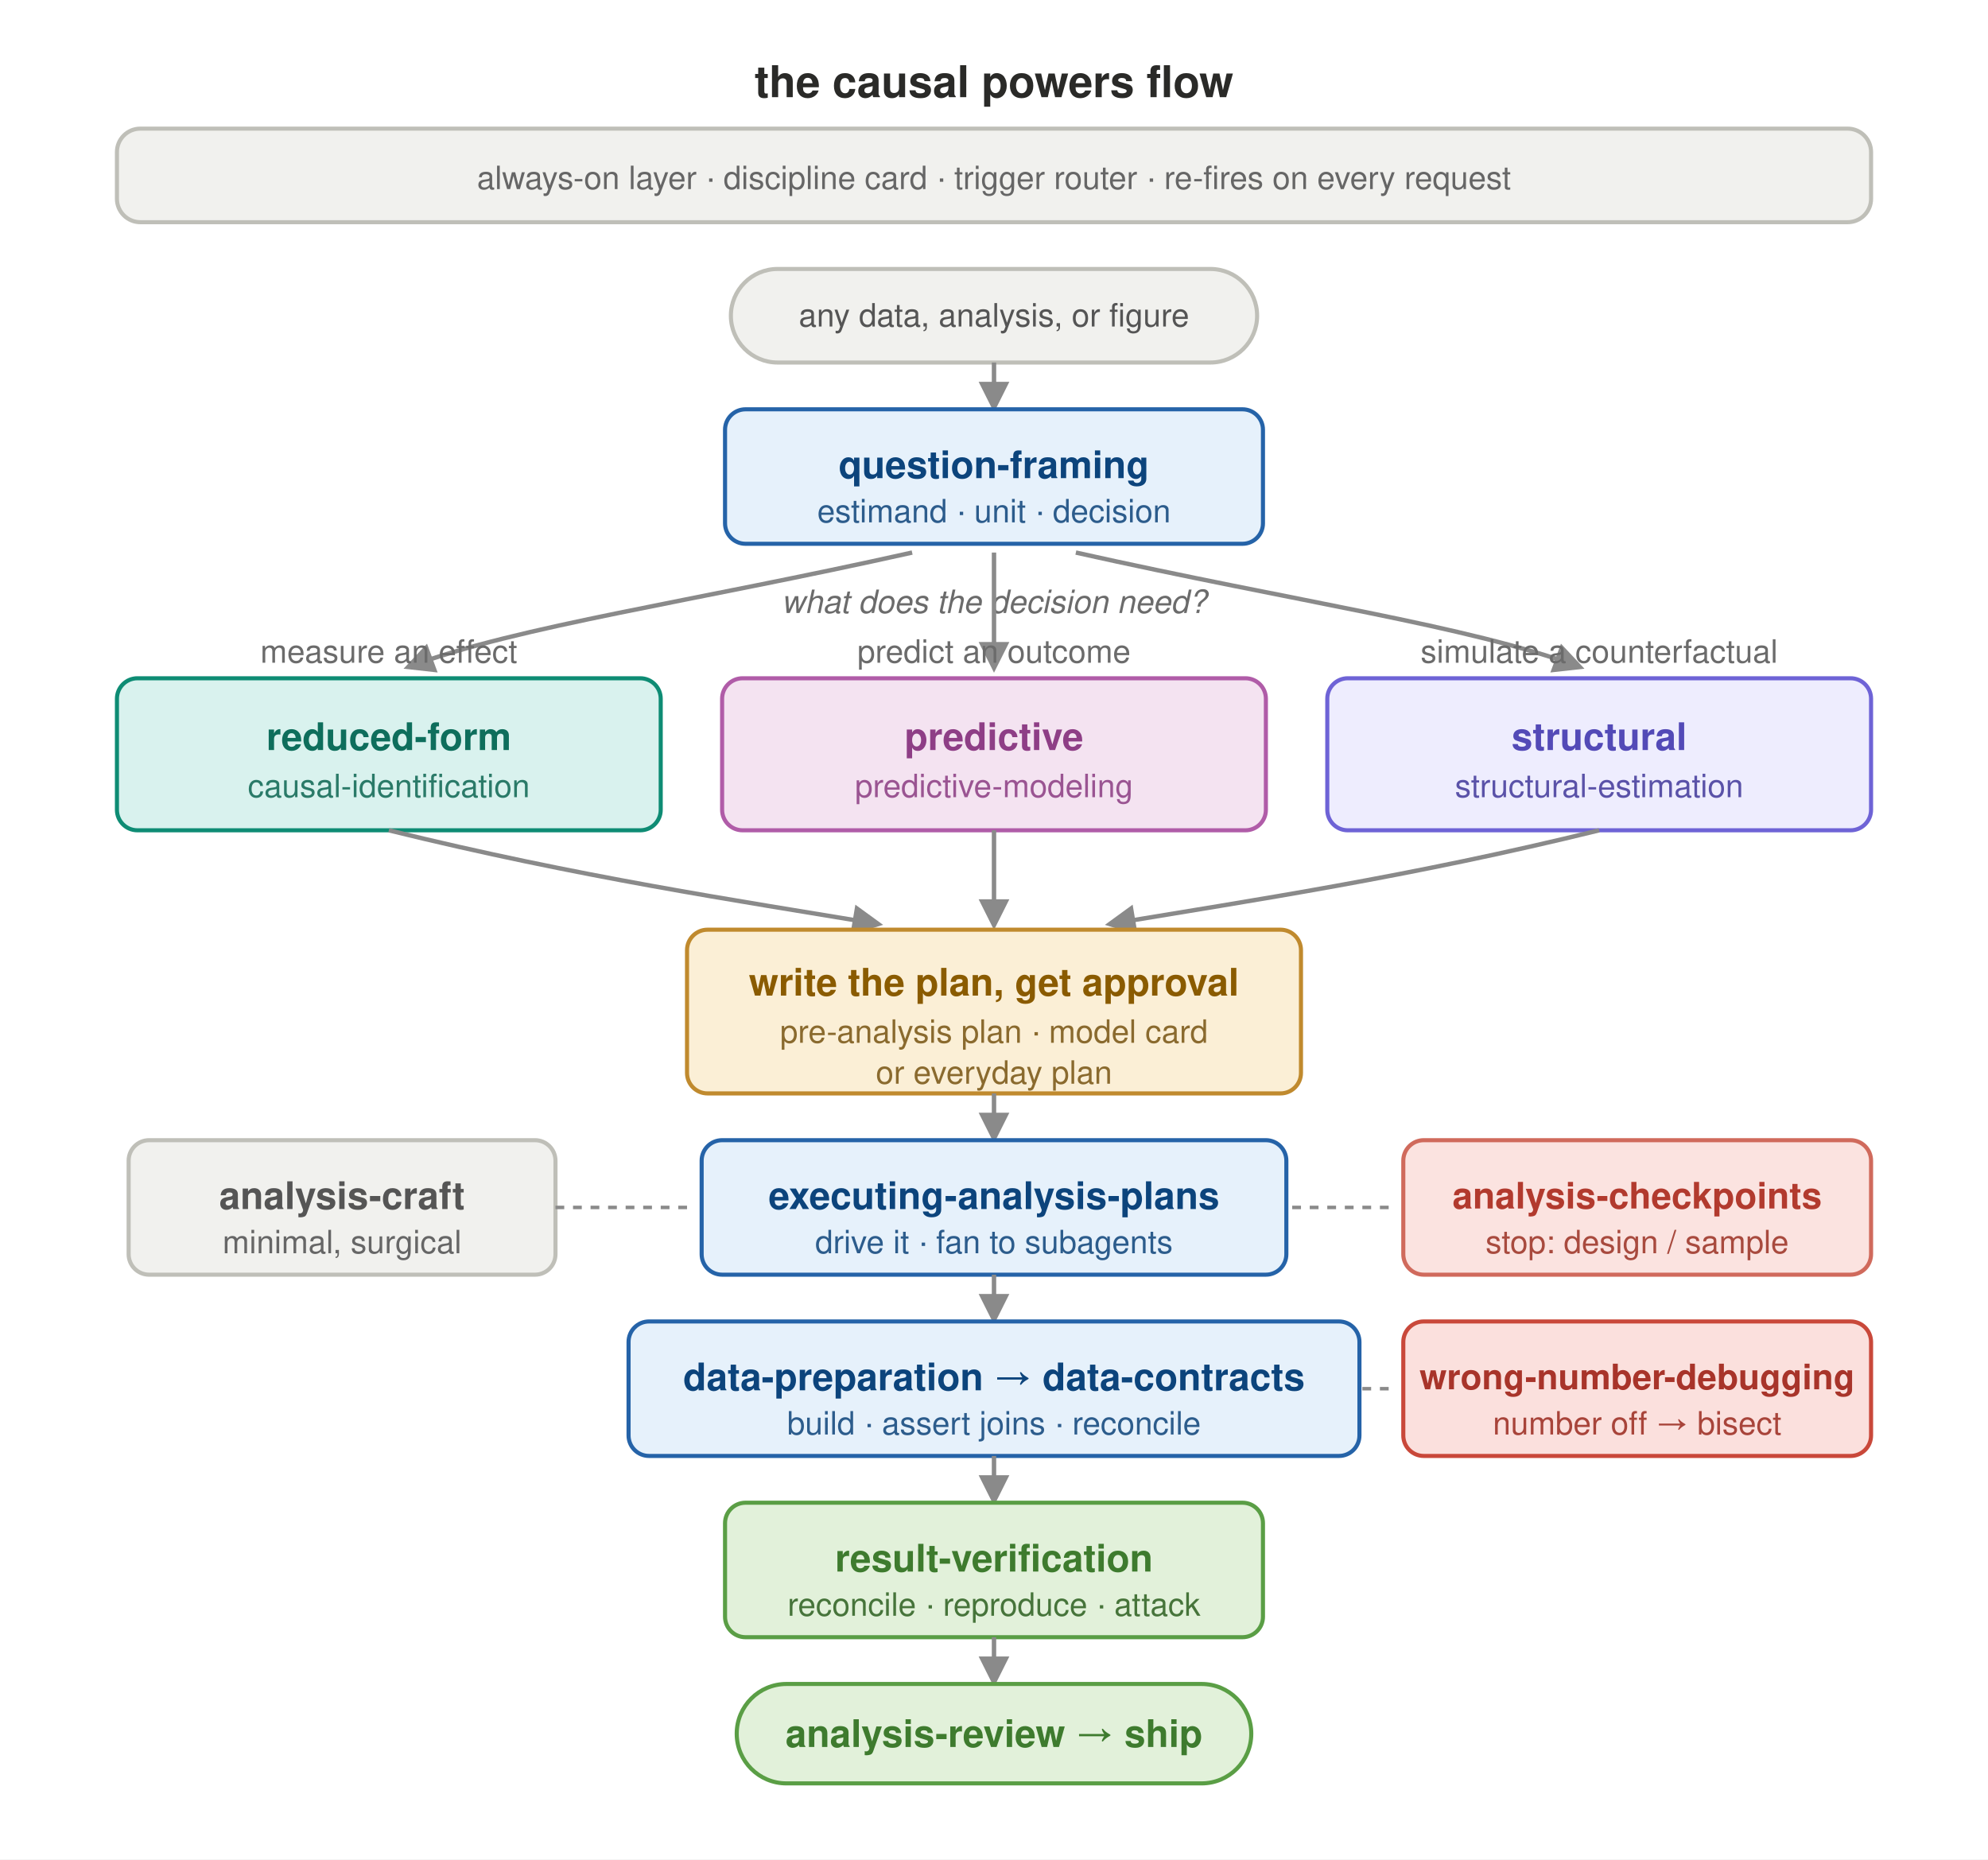
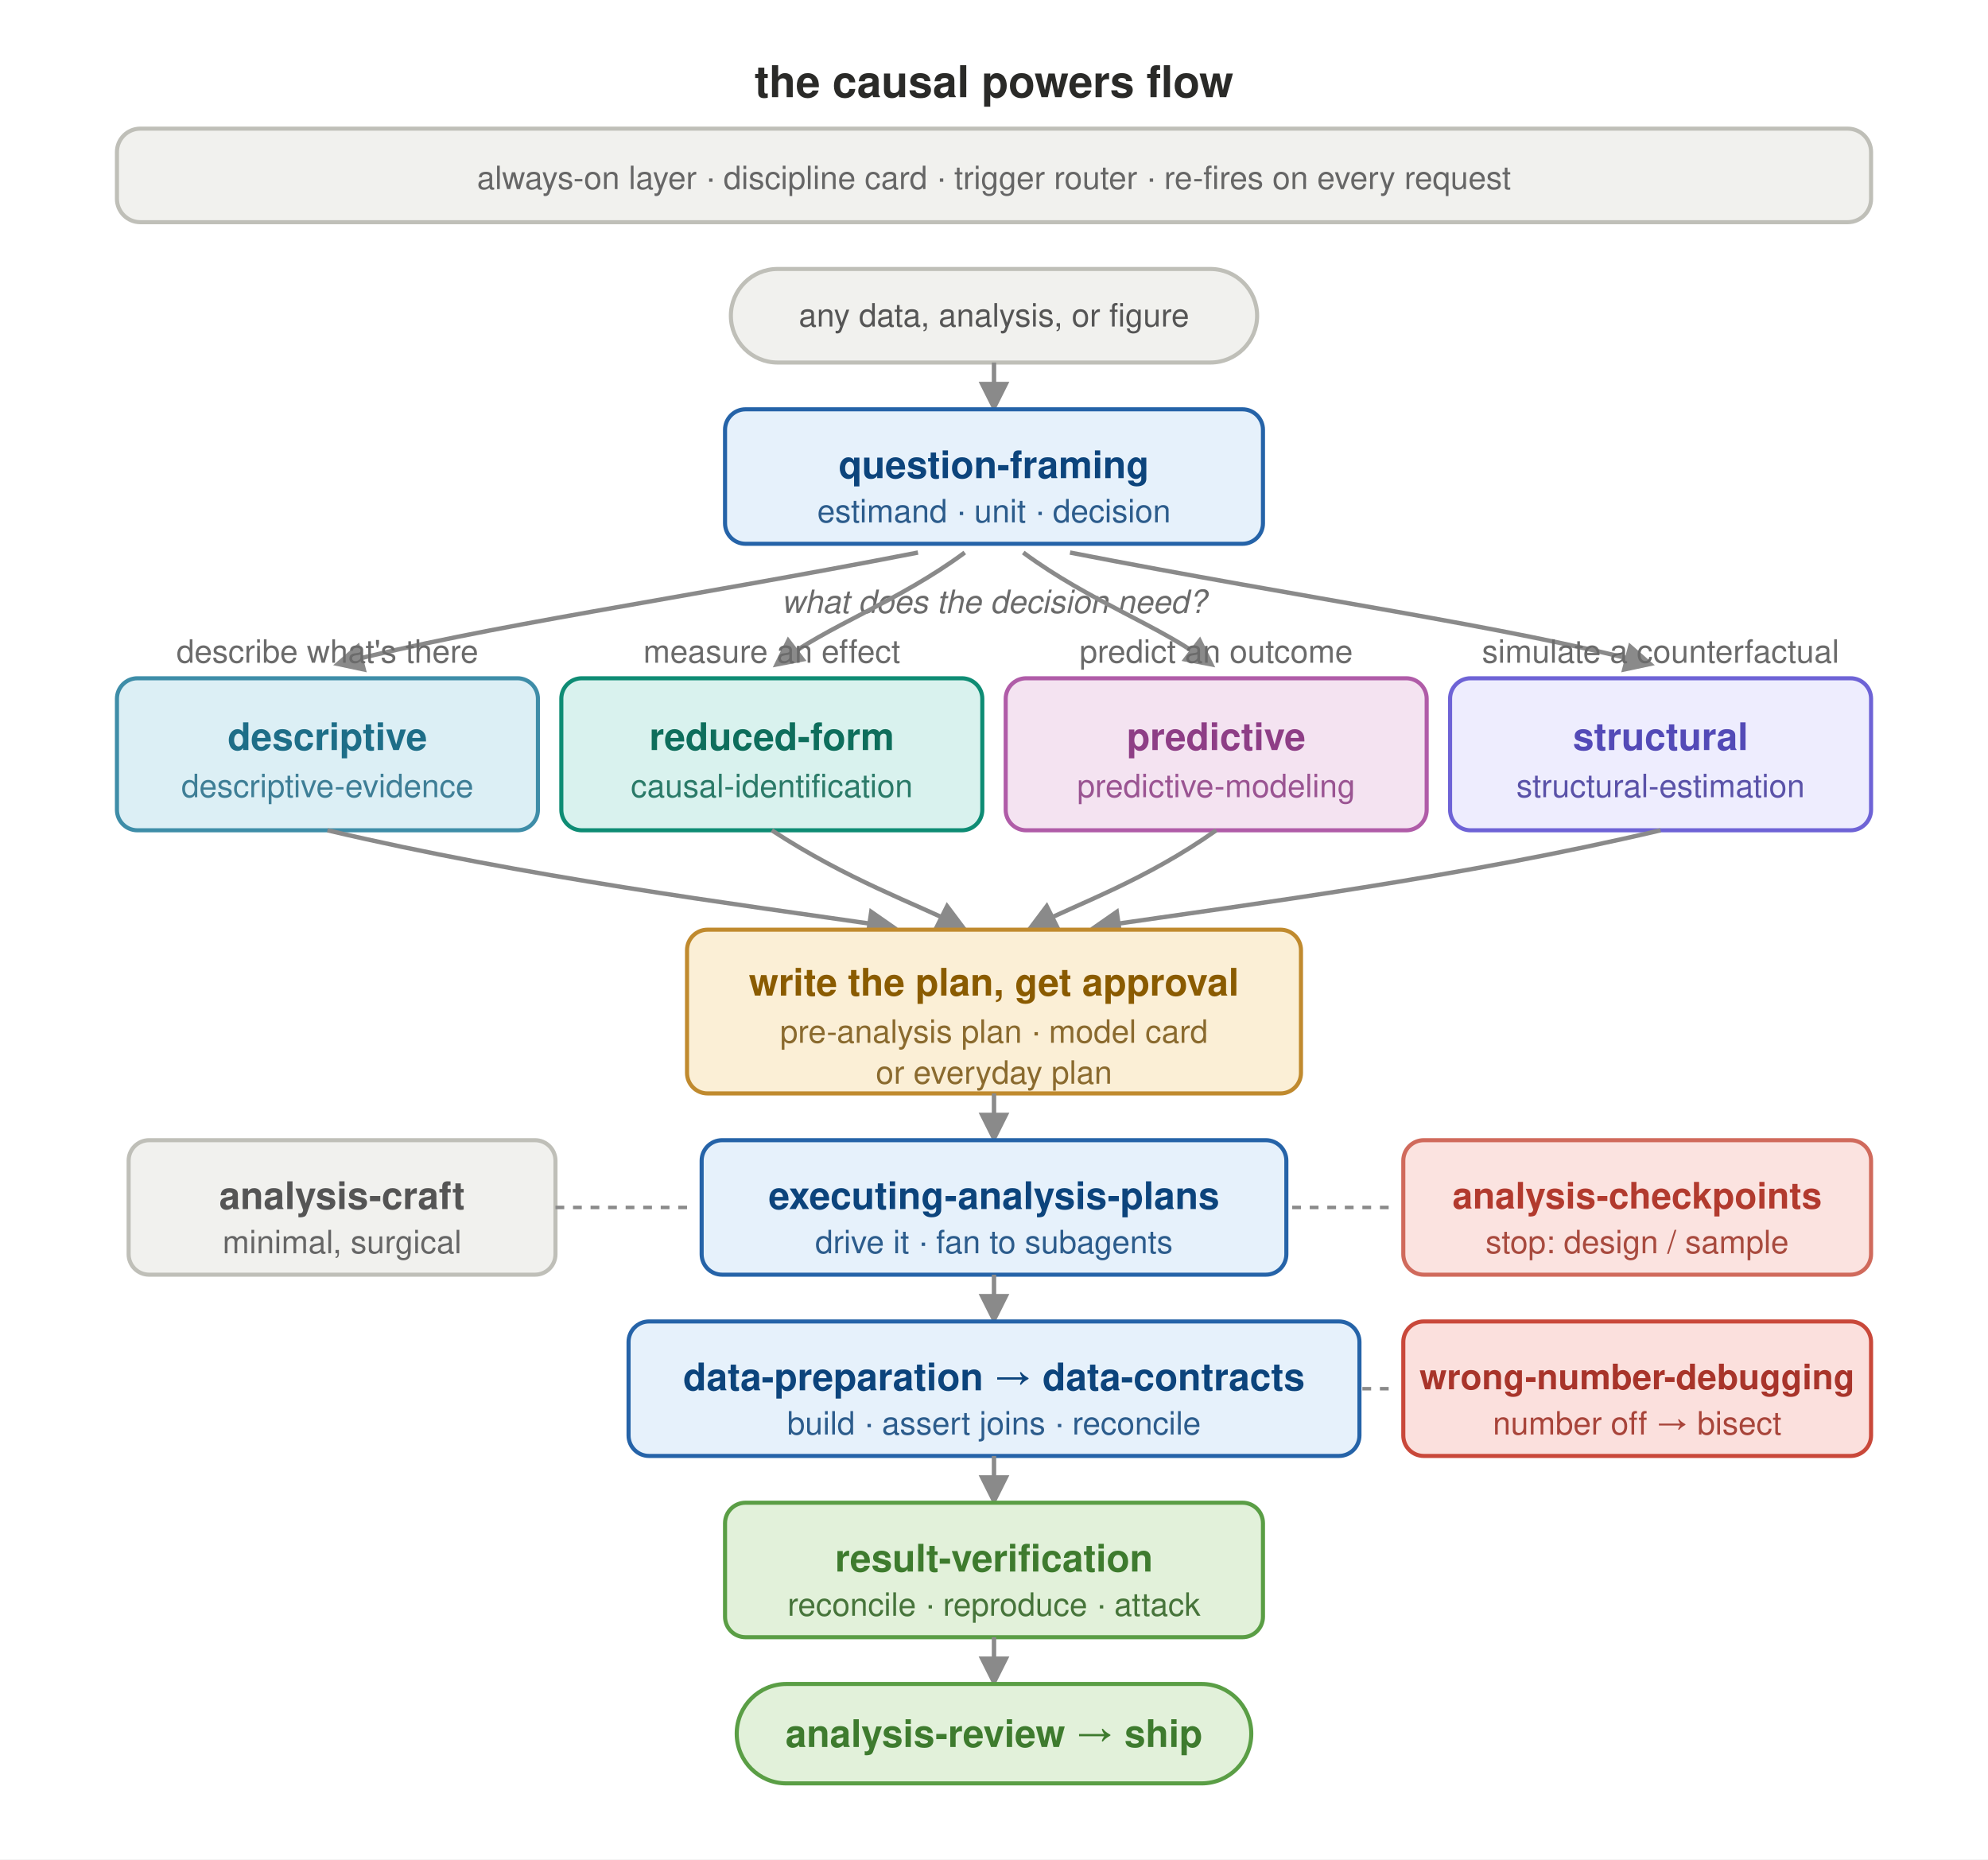
<svg xmlns="http://www.w3.org/2000/svg" width="680" height="636" viewBox="0 0 680 636" role="img" font-family="-apple-system, BlinkMacSystemFont, 'Segoe UI', Helvetica, Arial, sans-serif" dominant-baseline="middle">
  <defs>
    <marker id="ah" viewBox="0 0 10 10" refX="8" refY="5" markerWidth="7" markerHeight="7" orient="auto-start-reverse">
      <path d="M0,0 L10,5 L0,10 z" fill="#8a8a8a" />
    </marker>
  </defs>
  <rect x="0" y="0" width="680" height="636" fill="#ffffff" />
  <text x="340" y="28" text-anchor="middle" font-size="15" font-weight="600" fill="#2a2a28">the causal powers flow</text>
  <rect x="40" y="44" width="600" height="32" rx="8" fill="#F1F1EE" stroke="#BFBFB8" stroke-width="1.4" />
  <text x="340" y="61" text-anchor="middle" font-size="11" fill="#666666">always-on layer · discipline card · trigger router · re-fires on every request</text>
  <rect x="250" y="92" width="180" height="32" rx="16" fill="#F1F1EE" stroke="#BFBFB8" stroke-width="1.4" />
  <text x="340" y="108" text-anchor="middle" font-size="11" fill="#555555">any data, analysis, or figure</text>
  <path d="M340,124 L340,139" stroke="#8a8a8a" stroke-width="1.5" marker-end="url(#ah)" />
  <rect x="248" y="140" width="184" height="46" rx="7" fill="#E6F1FB" stroke="#2563A8" stroke-width="1.4" />
  <text x="340" y="159" text-anchor="middle" font-size="13" font-weight="600" fill="#0C447C">question-framing</text>
  <text x="340" y="175" text-anchor="middle" font-size="11" fill="#2c5c8c">estimand · unit · decision</text>
  <text x="340" y="206" text-anchor="middle" font-size="11" font-style="italic" fill="#6b6b6b">what does the decision need?</text>
-   <path d="M312,189 C236,206 178,214 140,228" fill="none" stroke="#8a8a8a" stroke-width="1.5" marker-end="url(#ah)" />
-   <path d="M340,189 L340,228" fill="none" stroke="#8a8a8a" stroke-width="1.5" marker-end="url(#ah)" />
-   <path d="M368,189 C444,206 502,214 540,228" fill="none" stroke="#8a8a8a" stroke-width="1.5" marker-end="url(#ah)" />
-   <text x="133" y="223" text-anchor="middle" font-size="11" fill="#6b6b6b">measure an effect</text>
-   <text x="340" y="223" text-anchor="middle" font-size="11" fill="#6b6b6b">predict an outcome</text>
-   <text x="547" y="223" text-anchor="middle" font-size="11" fill="#6b6b6b">simulate a counterfactual</text>
-   <rect x="40" y="232" width="186" height="52" rx="7" fill="#D9F2EE" stroke="#0E8C74" stroke-width="1.4" />
-   <text x="133" y="252" text-anchor="middle" font-size="13" font-weight="600" fill="#0E6E5C">reduced-form</text>
-   <text x="133" y="269" text-anchor="middle" font-size="11" fill="#2a7a68">causal-identification</text>
-   <rect x="247" y="232" width="186" height="52" rx="7" fill="#F4E3F1" stroke="#B05CA8" stroke-width="1.4" />
-   <text x="340" y="252" text-anchor="middle" font-size="13" font-weight="600" fill="#8E3E86">predictive</text>
-   <text x="340" y="269" text-anchor="middle" font-size="11" fill="#9a5492">predictive-modeling</text>
-   <rect x="454" y="232" width="186" height="52" rx="7" fill="#EEEDFE" stroke="#6E63D6" stroke-width="1.4" />
-   <text x="547" y="252" text-anchor="middle" font-size="13" font-weight="600" fill="#534AB7">structural</text>
-   <text x="547" y="269" text-anchor="middle" font-size="11" fill="#5a52a8">structural-estimation</text>
-   <path d="M133,284 C198,300 252,308 300,316" fill="none" stroke="#8a8a8a" stroke-width="1.5" marker-end="url(#ah)" />
-   <path d="M340,284 L340,316" fill="none" stroke="#8a8a8a" stroke-width="1.5" marker-end="url(#ah)" />
-   <path d="M547,284 C482,300 428,308 380,316" fill="none" stroke="#8a8a8a" stroke-width="1.5" marker-end="url(#ah)" />
+   <path d="M314,189 C232,205 166,214 116,227" fill="none" stroke="#8a8a8a" stroke-width="1.5" marker-end="url(#ah)" />
+   <path d="M330,189 C307,206 283,214 266,227" fill="none" stroke="#8a8a8a" stroke-width="1.5" marker-end="url(#ah)" />
+   <path d="M350,189 C373,206 397,214 414,227" fill="none" stroke="#8a8a8a" stroke-width="1.5" marker-end="url(#ah)" />
+   <path d="M366,189 C448,205 514,214 564,227" fill="none" stroke="#8a8a8a" stroke-width="1.5" marker-end="url(#ah)" />
+   <text x="112" y="223" text-anchor="middle" font-size="11" fill="#6b6b6b">describe what's there</text>
+   <text x="264" y="223" text-anchor="middle" font-size="11" fill="#6b6b6b">measure an effect</text>
+   <text x="416" y="223" text-anchor="middle" font-size="11" fill="#6b6b6b">predict an outcome</text>
+   <text x="568" y="223" text-anchor="middle" font-size="11" fill="#6b6b6b">simulate a counterfactual</text>
+   <rect x="40" y="232" width="144" height="52" rx="7" fill="#DCEFF5" stroke="#3E8DA8" stroke-width="1.4" />
+   <text x="112" y="252" text-anchor="middle" font-size="13" font-weight="600" fill="#1E6E88">descriptive</text>
+   <text x="112" y="269" text-anchor="middle" font-size="11" fill="#3E7E96">descriptive-evidence</text>
+   <rect x="192" y="232" width="144" height="52" rx="7" fill="#D9F2EE" stroke="#0E8C74" stroke-width="1.4" />
+   <text x="264" y="252" text-anchor="middle" font-size="13" font-weight="600" fill="#0E6E5C">reduced-form</text>
+   <text x="264" y="269" text-anchor="middle" font-size="11" fill="#2a7a68">causal-identification</text>
+   <rect x="344" y="232" width="144" height="52" rx="7" fill="#F4E3F1" stroke="#B05CA8" stroke-width="1.4" />
+   <text x="416" y="252" text-anchor="middle" font-size="13" font-weight="600" fill="#8E3E86">predictive</text>
+   <text x="416" y="269" text-anchor="middle" font-size="11" fill="#9a5492">predictive-modeling</text>
+   <rect x="496" y="232" width="144" height="52" rx="7" fill="#EEEDFE" stroke="#6E63D6" stroke-width="1.4" />
+   <text x="568" y="252" text-anchor="middle" font-size="13" font-weight="600" fill="#534AB7">structural</text>
+   <text x="568" y="269" text-anchor="middle" font-size="11" fill="#5a52a8">structural-estimation</text>
+   <path d="M112,284 C180,300 250,309 305,317" fill="none" stroke="#8a8a8a" stroke-width="1.5" marker-end="url(#ah)" />
+   <path d="M264,284 C290,301 313,309 329,317" fill="none" stroke="#8a8a8a" stroke-width="1.5" marker-end="url(#ah)" />
+   <path d="M416,284 C392,301 369,309 353,317" fill="none" stroke="#8a8a8a" stroke-width="1.5" marker-end="url(#ah)" />
+   <path d="M568,284 C500,300 430,309 375,317" fill="none" stroke="#8a8a8a" stroke-width="1.5" marker-end="url(#ah)" />
  <rect x="235" y="318" width="210" height="56" rx="7" fill="#FBEFD6" stroke="#C08A2E" stroke-width="1.4" />
  <text x="340" y="336" text-anchor="middle" font-size="13" font-weight="600" fill="#8A5B00">write the plan, get approval</text>
  <text x="340" y="353" text-anchor="middle" font-size="11" fill="#8a6a2e">pre-analysis plan · model card</text>
  <text x="340" y="367" text-anchor="middle" font-size="11" fill="#8a6a2e">or everyday plan</text>
  <path d="M340,374 L340,389" stroke="#8a8a8a" stroke-width="1.5" marker-end="url(#ah)" />
  <rect x="240" y="390" width="200" height="46" rx="7" fill="#E6F1FB" stroke="#2563A8" stroke-width="1.4" />
  <text x="340" y="409" text-anchor="middle" font-size="13" font-weight="600" fill="#0C447C">executing-analysis-plans</text>
  <text x="340" y="425" text-anchor="middle" font-size="11" fill="#2c5c8c">drive it · fan to subagents</text>
  <path d="M340,436 L340,451" stroke="#8a8a8a" stroke-width="1.5" marker-end="url(#ah)" />
  <rect x="215" y="452" width="250" height="46" rx="7" fill="#E6F1FB" stroke="#2563A8" stroke-width="1.4" />
  <text x="340" y="471" text-anchor="middle" font-size="13" font-weight="600" fill="#0C447C">data-preparation → data-contracts</text>
  <text x="340" y="487" text-anchor="middle" font-size="11" fill="#2c5c8c">build · assert joins · reconcile</text>
  <path d="M340,498 L340,513" stroke="#8a8a8a" stroke-width="1.5" marker-end="url(#ah)" />
  <rect x="248" y="514" width="184" height="46" rx="7" fill="#E2F1DA" stroke="#5A9E45" stroke-width="1.4" />
  <text x="340" y="533" text-anchor="middle" font-size="13" font-weight="600" fill="#3E7B2E">result-verification</text>
  <text x="340" y="549" text-anchor="middle" font-size="11" fill="#46743a">reconcile · reproduce · attack</text>
  <path d="M340,560 L340,575" stroke="#8a8a8a" stroke-width="1.5" marker-end="url(#ah)" />
  <rect x="252" y="576" width="176" height="34" rx="17" fill="#E2F1DA" stroke="#5A9E45" stroke-width="1.4" />
  <text x="340" y="593" text-anchor="middle" font-size="13" font-weight="600" fill="#3E7B2E">analysis-review → ship</text>
  <rect x="44" y="390" width="146" height="46" rx="7" fill="#F1F1EE" stroke="#BFBFB8" stroke-width="1.4" />
  <text x="117" y="409" text-anchor="middle" font-size="13" font-weight="600" fill="#555555">analysis-craft</text>
  <text x="117" y="425" text-anchor="middle" font-size="11" fill="#666666">minimal, surgical</text>
  <path d="M190,413 L238,413" stroke="#8a8a8a" stroke-width="1.2" stroke-dasharray="3 3" />
  <rect x="480" y="390" width="160" height="46" rx="7" fill="#FBE3E0" stroke="#D06A5C" stroke-width="1.4" />
  <text x="560" y="409" text-anchor="middle" font-size="12.5" font-weight="600" fill="#B23A2E">analysis-checkpoints</text>
  <text x="560" y="425" text-anchor="middle" font-size="11" fill="#a84a3e">stop: design / sample</text>
  <path d="M442,413 L478,413" stroke="#8a8a8a" stroke-width="1.2" stroke-dasharray="3 3" />
  <rect x="480" y="452" width="160" height="46" rx="7" fill="#FBE0DD" stroke="#C9483A" stroke-width="1.4" />
  <text x="560" y="471" text-anchor="middle" font-size="12" font-weight="600" fill="#A8342A">wrong-number-debugging</text>
  <text x="560" y="487" text-anchor="middle" font-size="11" fill="#a8443a">number off → bisect</text>
  <path d="M466,475 L478,475" stroke="#8a8a8a" stroke-width="1.2" stroke-dasharray="3 3" />
</svg>
